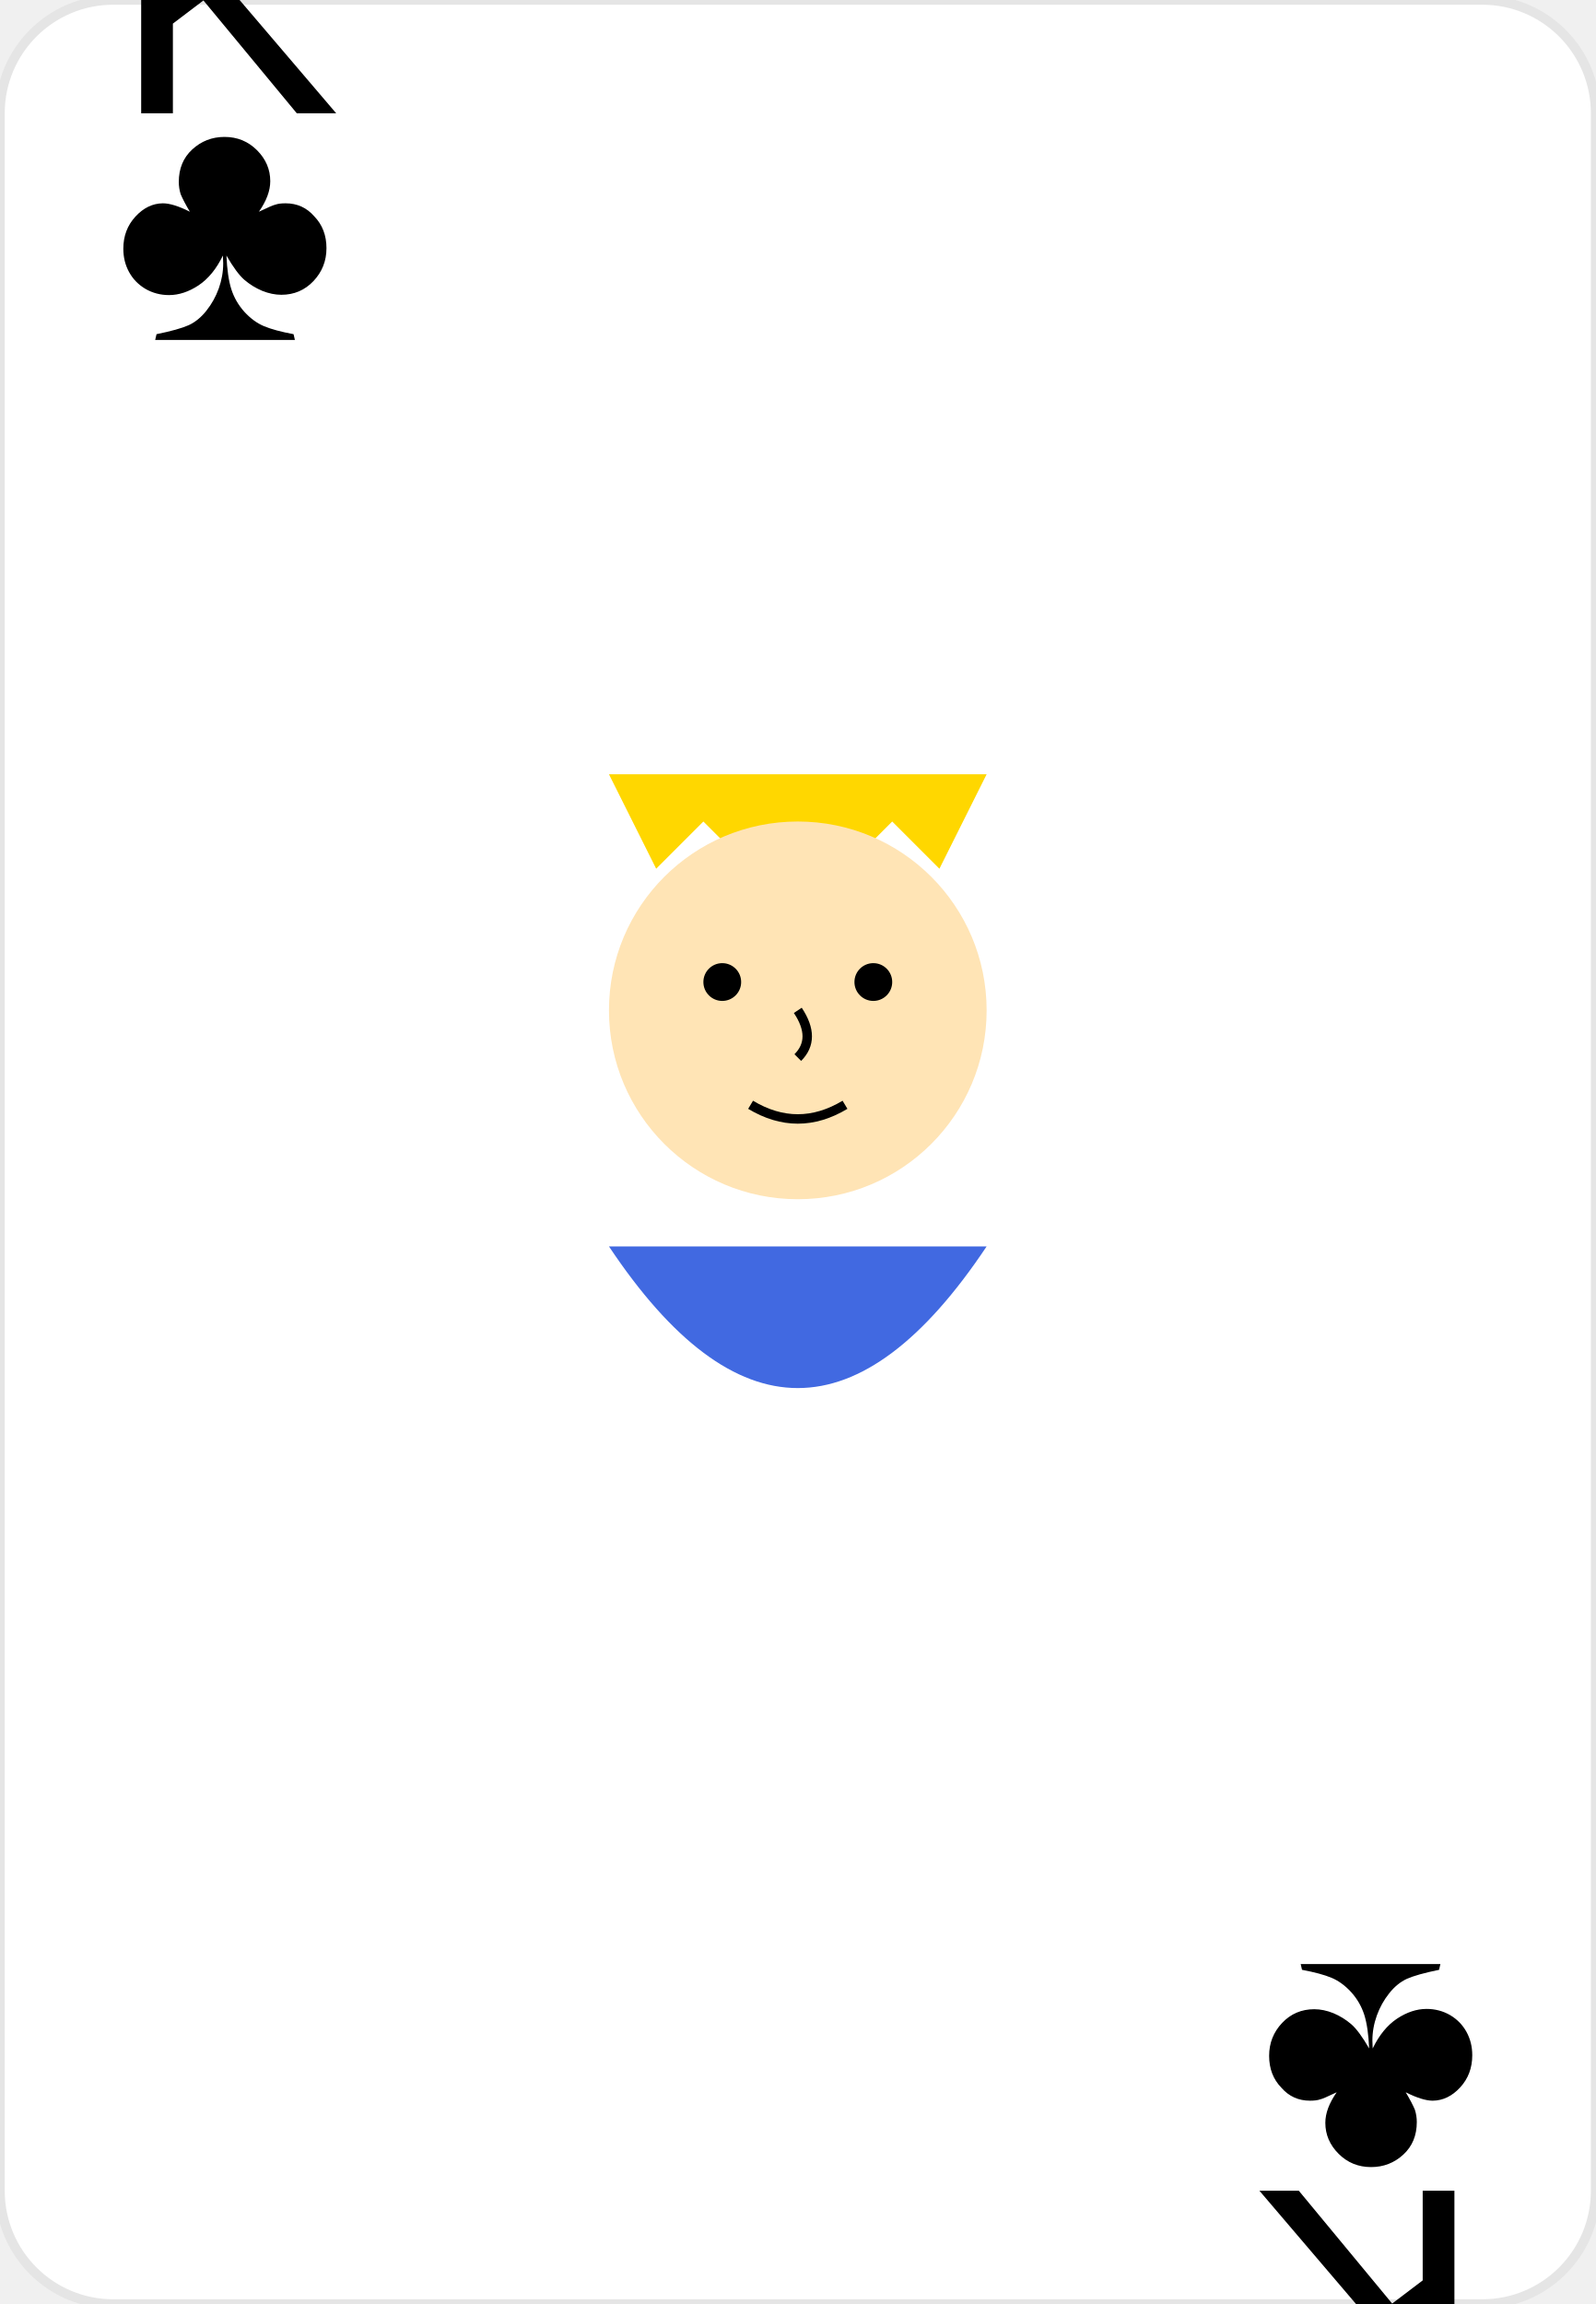
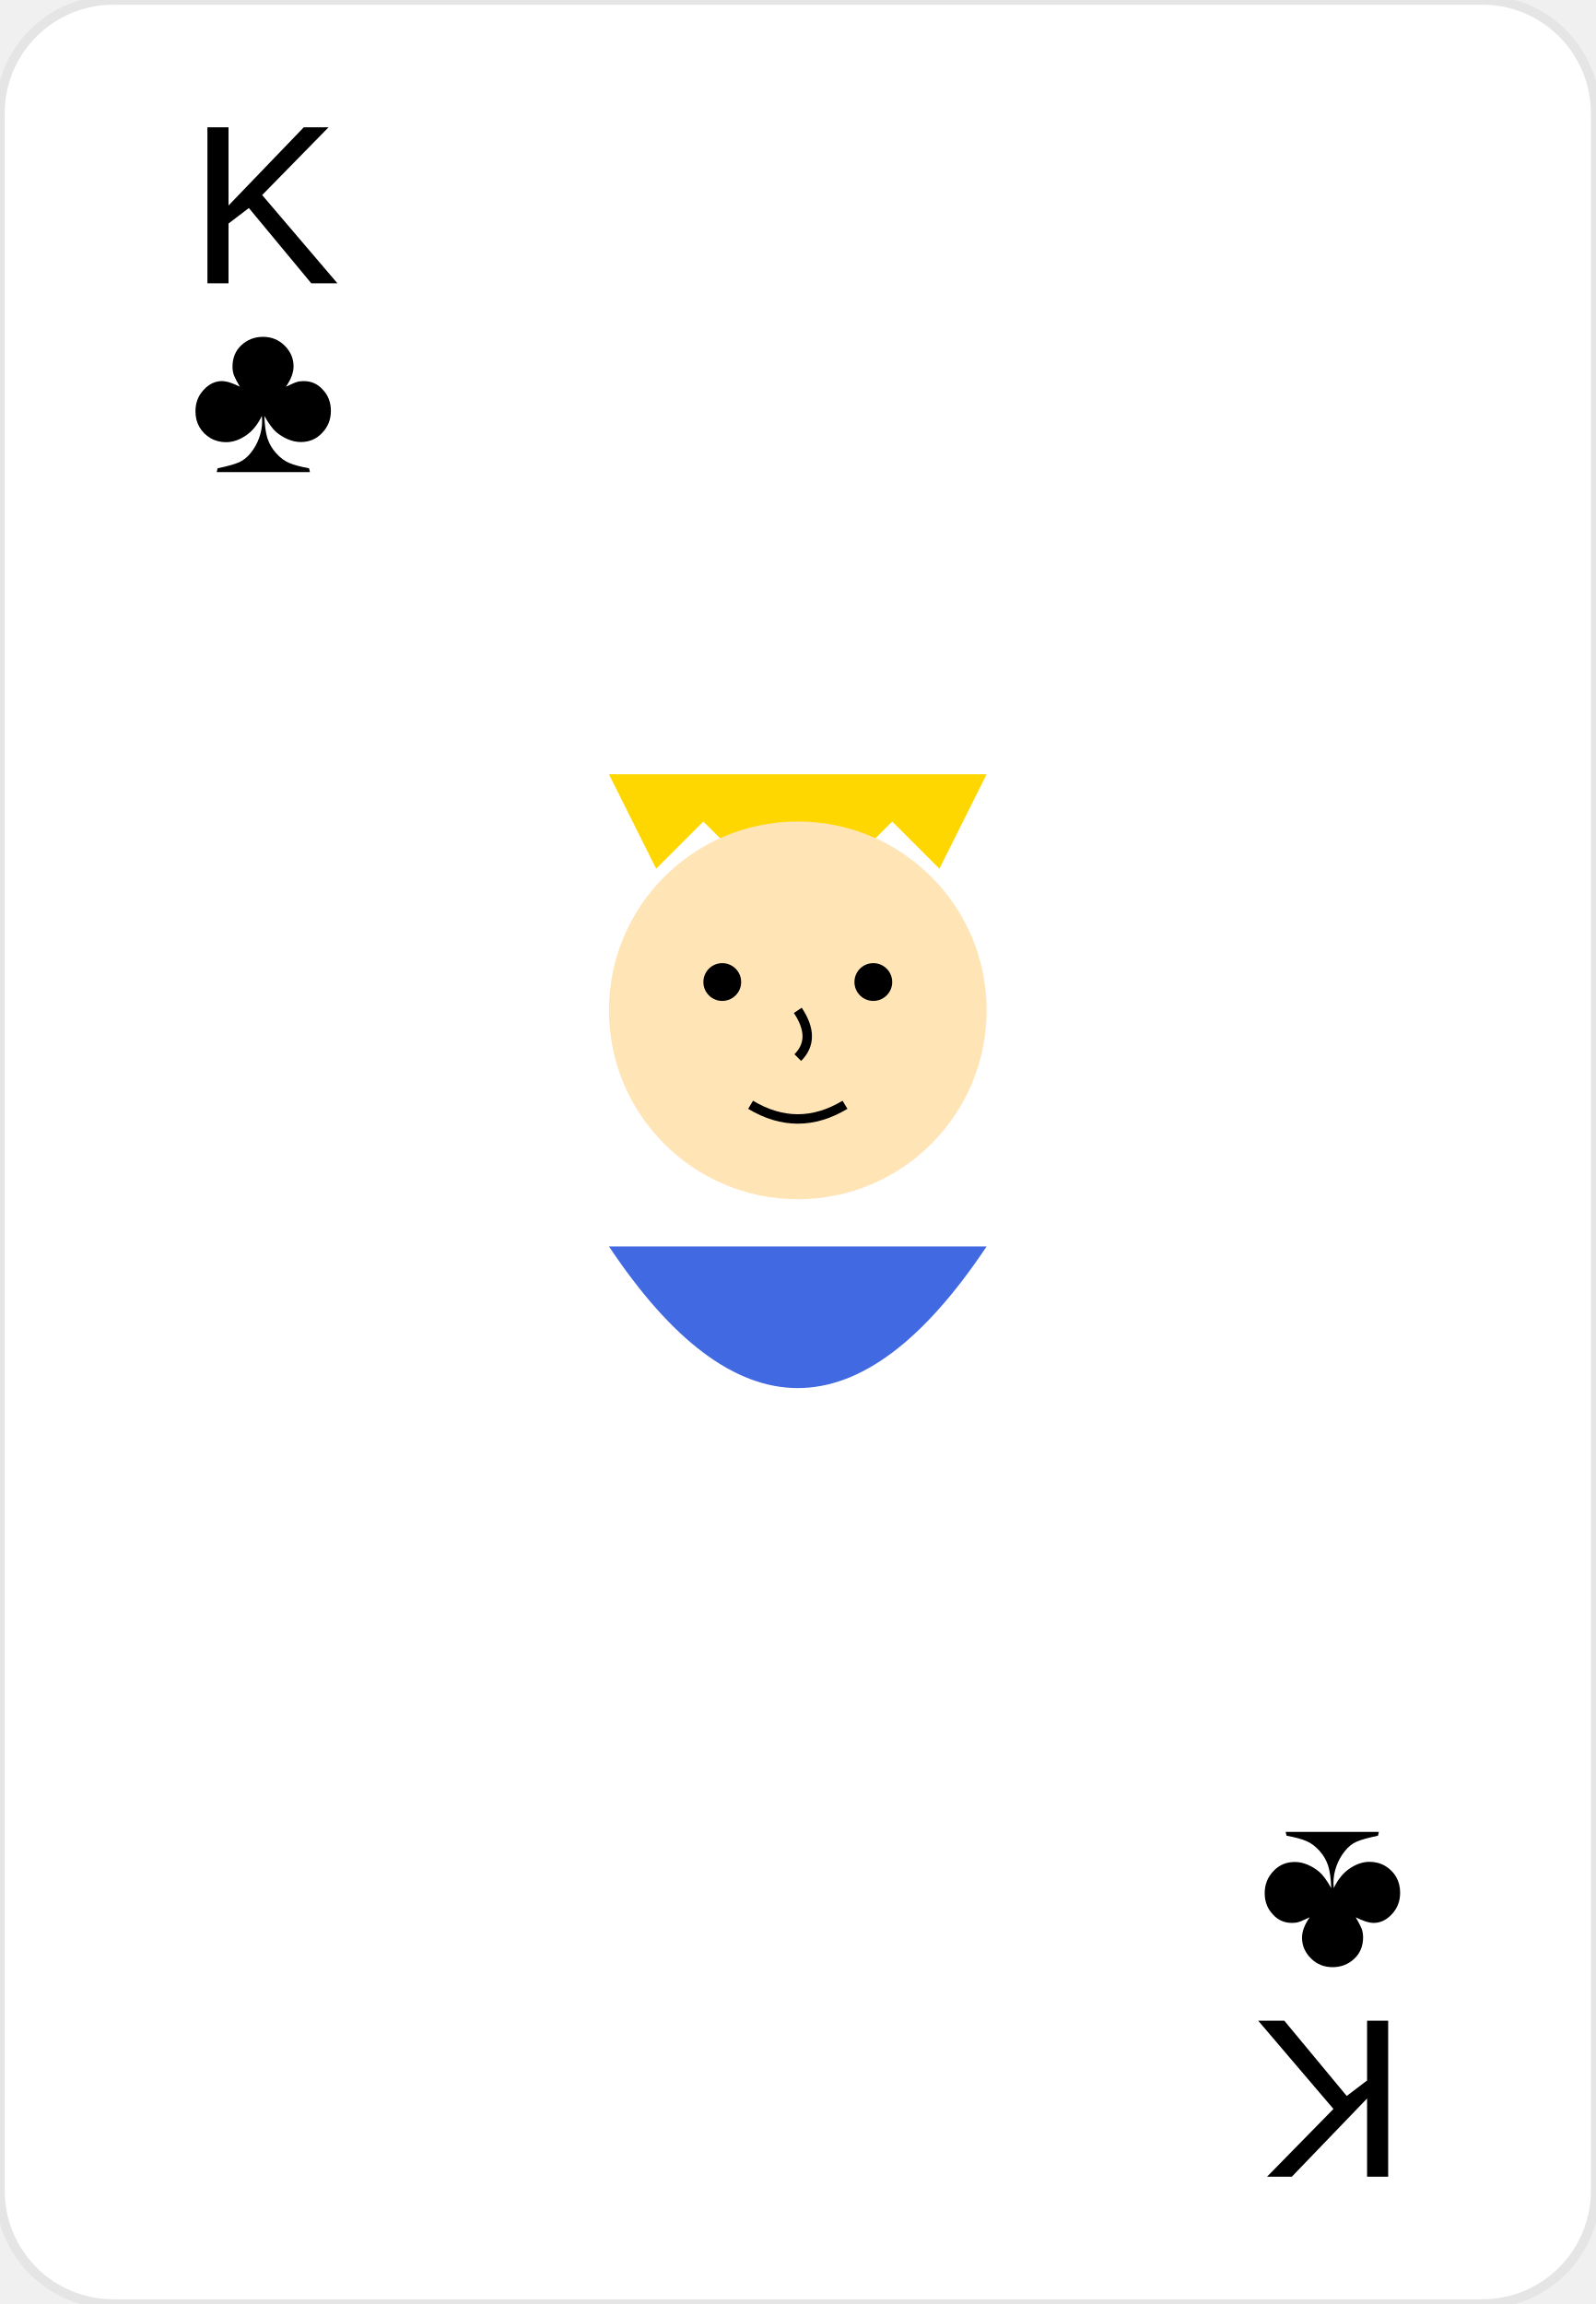
<svg xmlns="http://www.w3.org/2000/svg" width="169" height="244" viewBox="0 0 169 244" fill="none">
  <rect width="169" height="244" rx="12" fill="white" stroke="#E5E5E5" />
-   <g transform="translate(12, 12)">
-     <text font-family="Arial" font-size="36" fill="#000000">K</text>
-     <text font-family="Arial" font-size="36" y="24" fill="#000000">♣</text>
+   <g transform="translate(20, 30)">
+     <text font-family="Arial" font-size="24" fill="#000000">K</text>
+     <text font-family="Arial" font-size="24" y="20" fill="#000000">♣</text>
  </g>
-   <g transform="translate(157, 232) rotate(180)">
-     <text font-family="Arial" font-size="36" fill="#000000">K</text>
-     <text font-family="Arial" font-size="36" y="24" fill="#000000">♣</text>
+   <g transform="translate(149, 214) rotate(180)">
+     <text font-family="Arial" font-size="24" fill="#000000">K</text>
+     <text font-family="Arial" font-size="24" y="20" fill="#000000">♣</text>
  </g>
  <g transform="translate(84.5, 122)">
    <path d="M-20 -40 L20 -40 L15 -30 L10 -35 L0 -25 L-10 -35 L-15 -30 Z" fill="#FFD700" />
    <circle cx="0" cy="-15" r="20" fill="#FFE4B5" />
    <circle cx="-8" cy="-18" r="2" fill="#000000" />
    <circle cx="8" cy="-18" r="2" fill="#000000" />
    <path d="M0 -15 Q2 -12 0 -10" stroke="#000000" fill="none" />
    <path d="M-5 -5 Q0 -2 5 -5" stroke="#000000" fill="none" />
    <path d="M-20 10 Q0 40 20 10" fill="#4169E1" />
  </g>
</svg>
